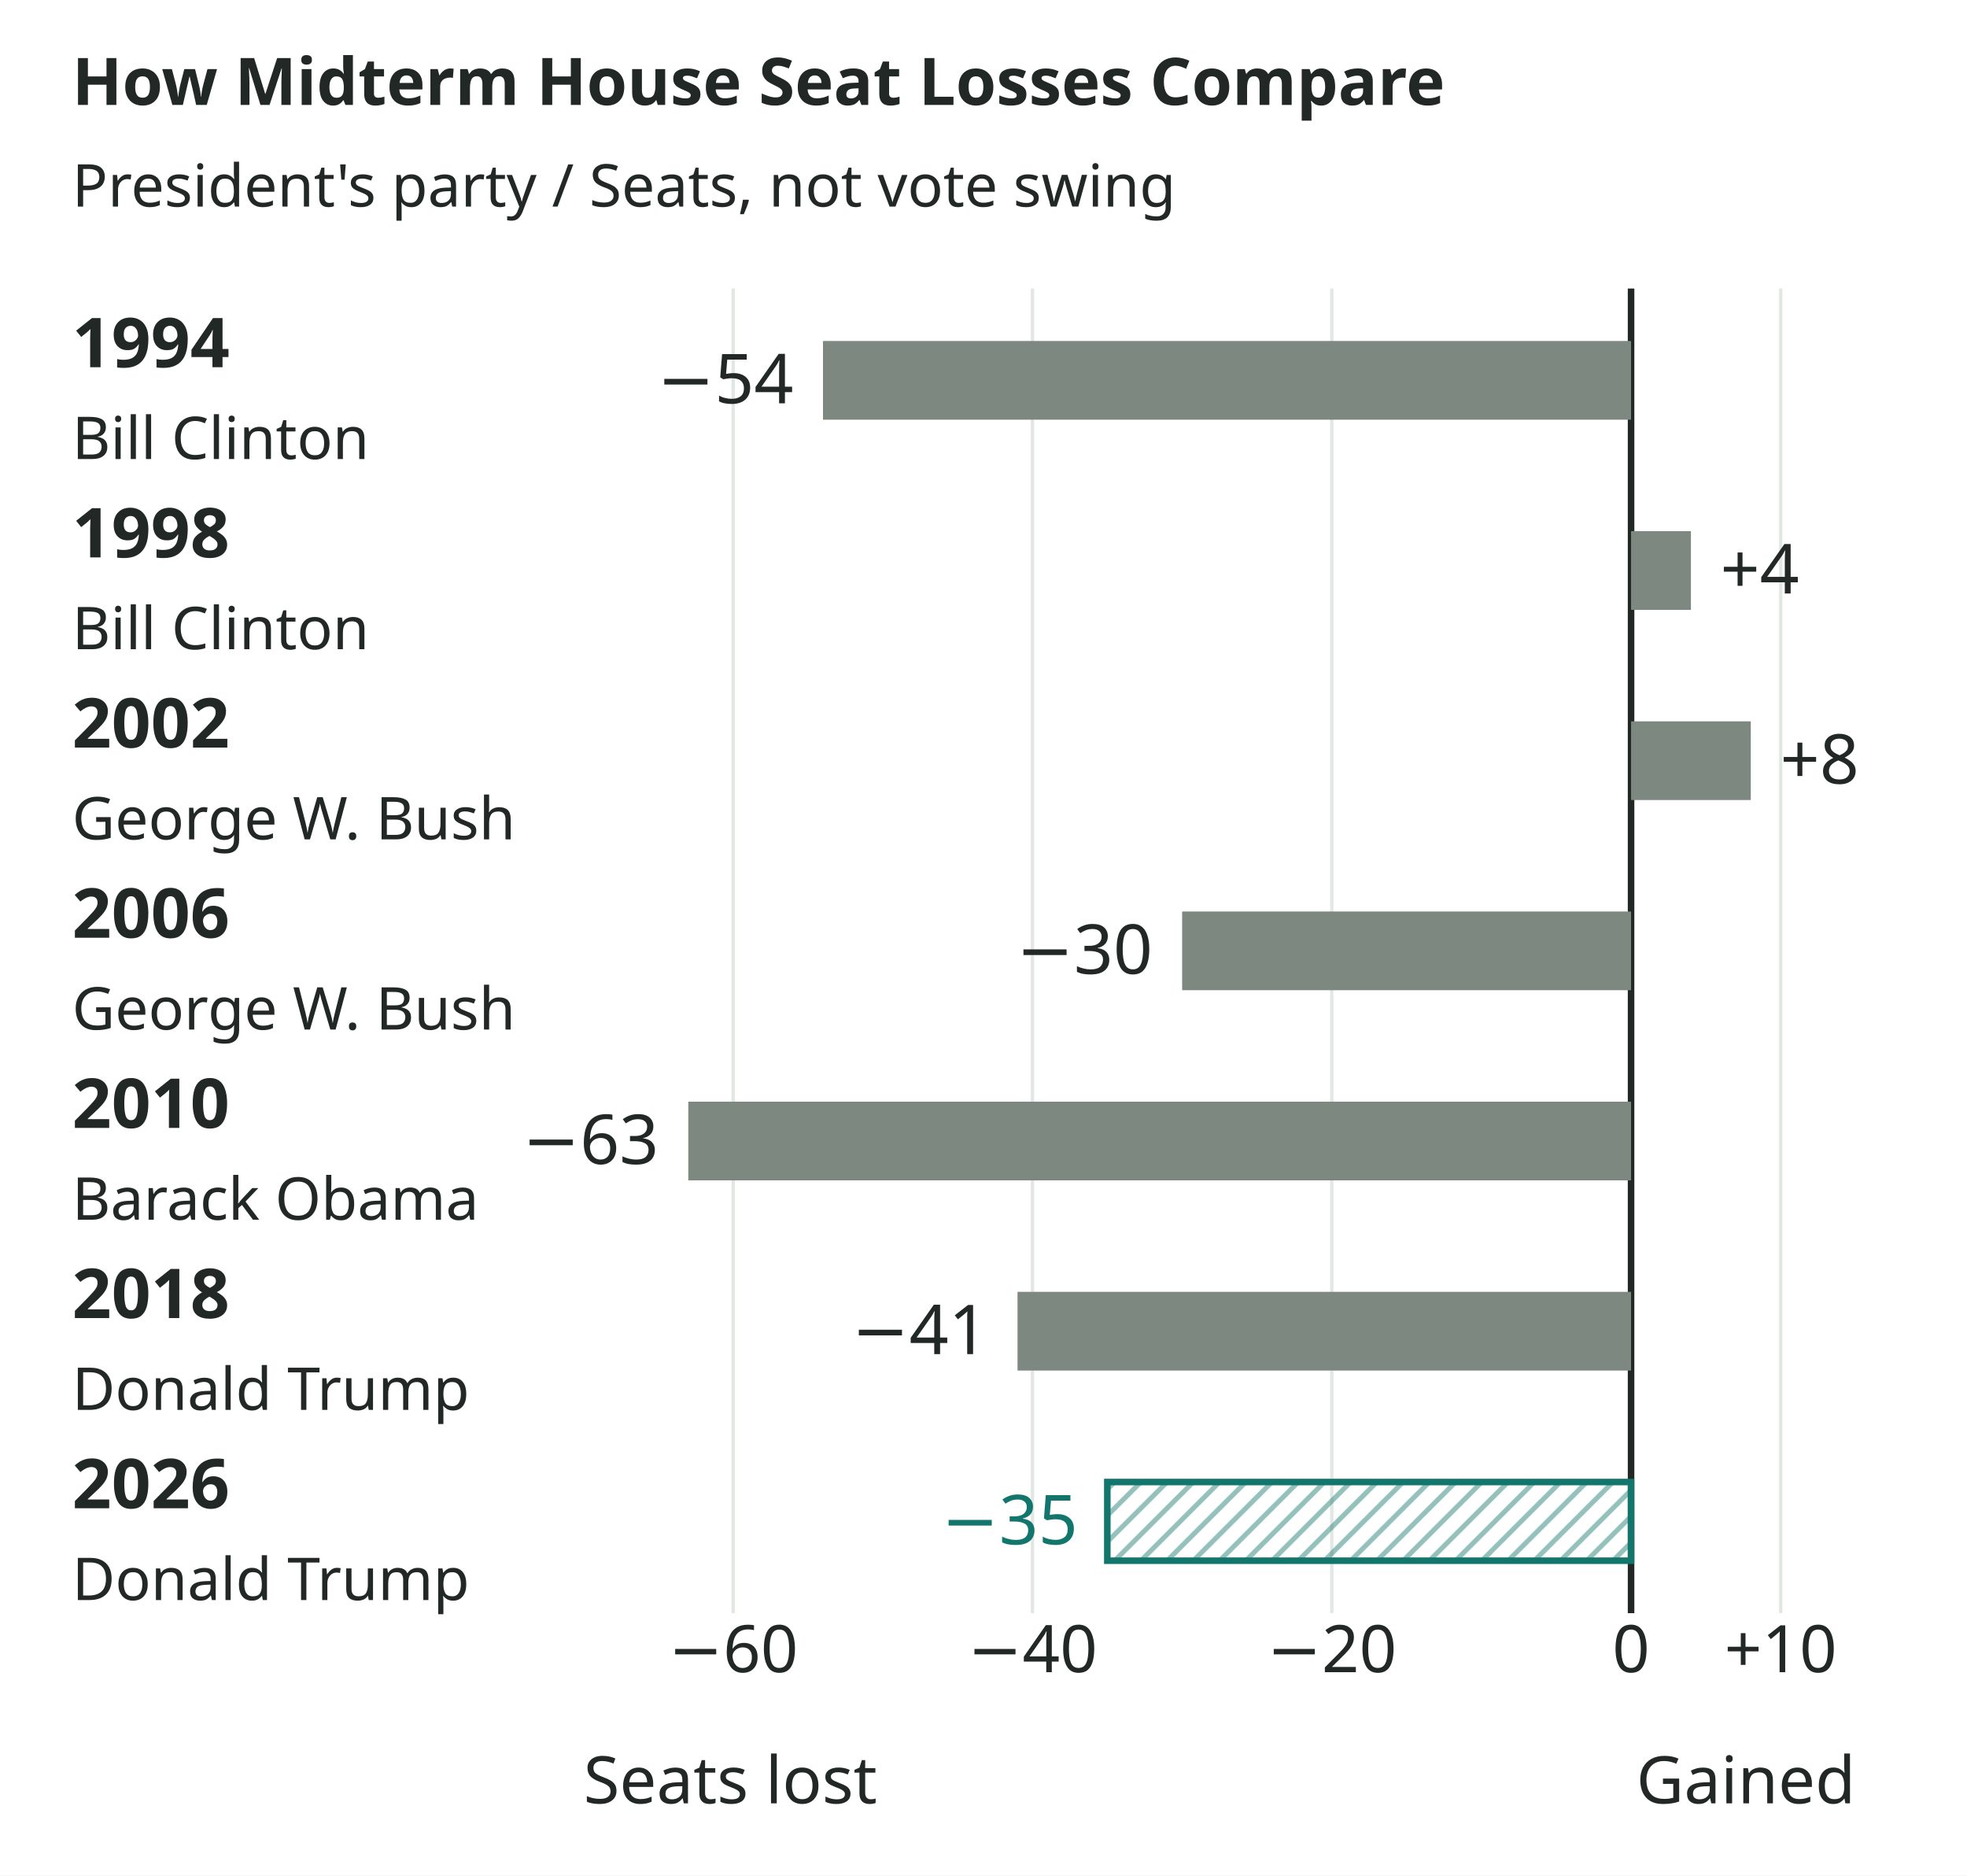
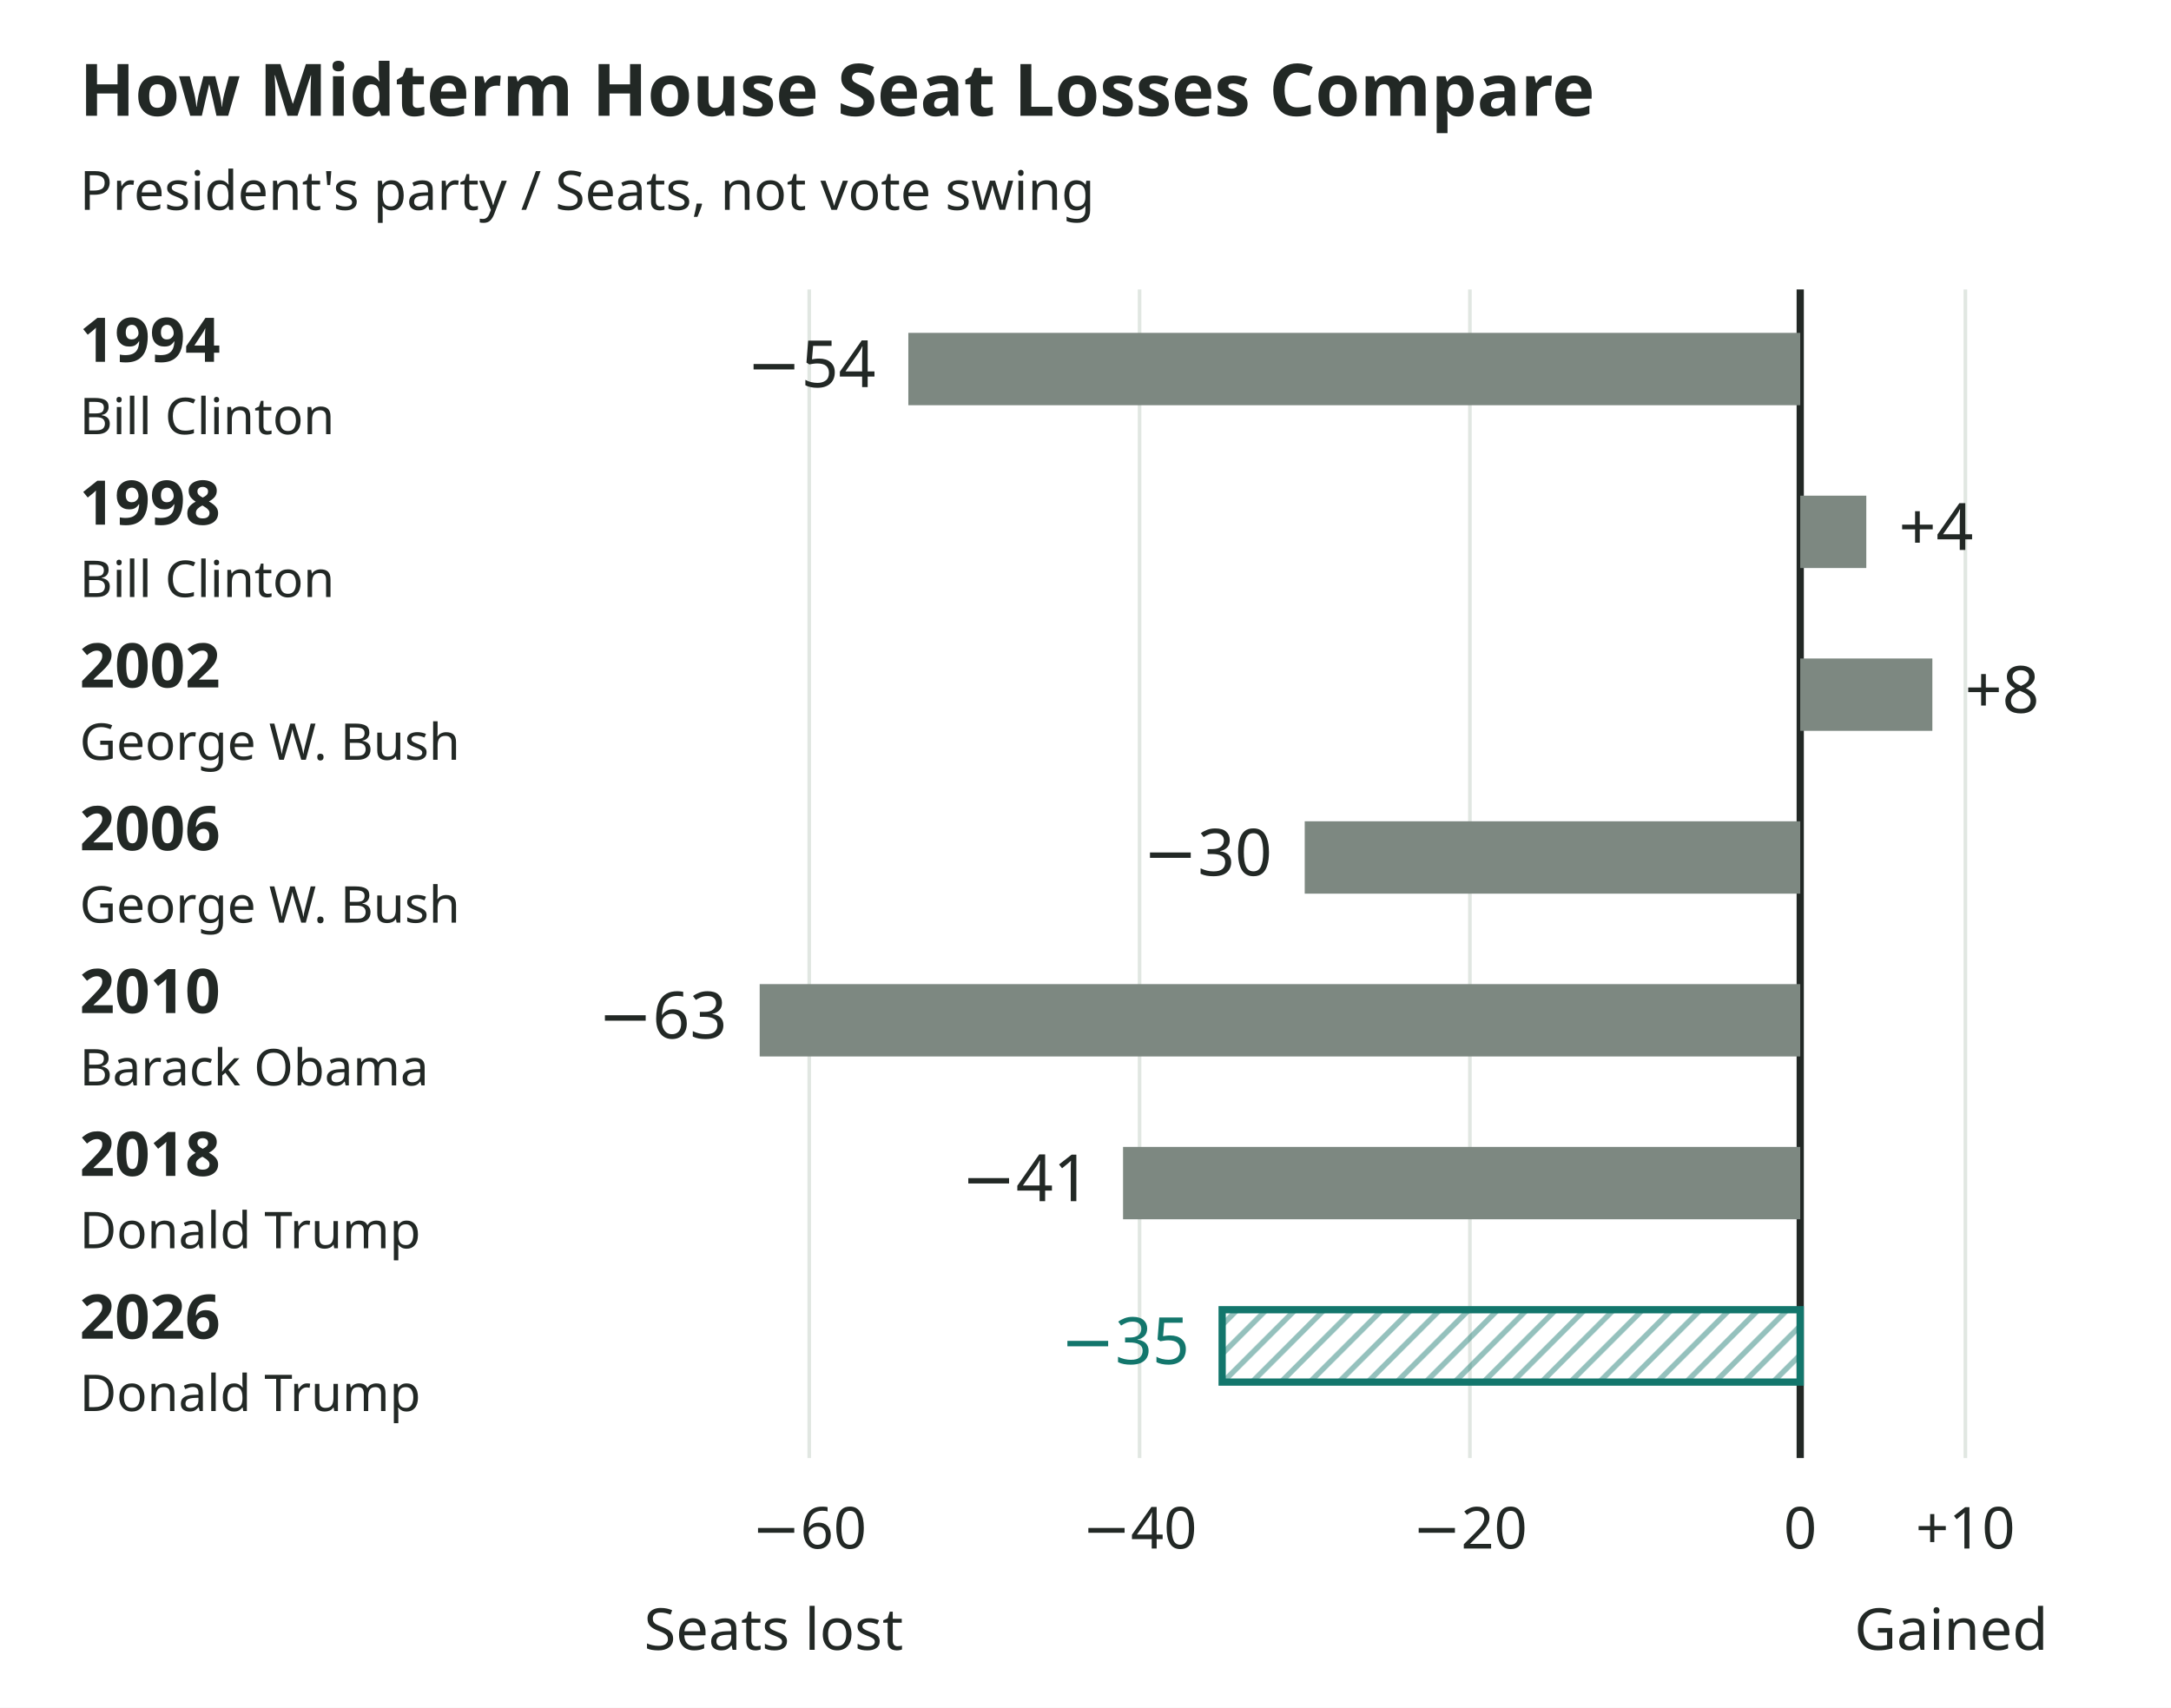
- <svg xmlns="http://www.w3.org/2000/svg" viewBox="0 0 600 572" role="img" aria-labelledby="historical-seats-title historical-seats-desc" class="midterms-chart midterms-history-chart" data-chart="historical-seats">
+ <svg xmlns="http://www.w3.org/2000/svg" viewBox="0 0 600 472" role="img" aria-labelledby="historical-seats-title historical-seats-desc" class="midterms-chart midterms-history-chart" data-chart="historical-seats">
  <style>text{font-family:"PT Sans",sans-serif;font-size:15px;fill:#222825}line{stroke:#e1e7e2;stroke-width:1}.axis{fill:#66716b;font-size:14px}.heading{font-size:20px;font-weight:700}.label{font-size:16px}.detail{font-size:13px;fill:#66716b}</style>
-   <rect width="600" height="572" fill="#ffffff" />
+   <rect width="600" height="472" fill="#ffffff" />
  <text x="22" y="32" class="heading">How Midterm House Seat Losses Compare</text>
-   <text x="22" y="63" style="font-size:18px">President's party / Seats, not vote swing</text>
+   <text x="22" y="58" style="font-size:15px">President's party / Seats, not vote swing</text>
  <defs>
    <pattern id="historical-provisional" width="8" height="8" patternUnits="userSpaceOnUse">
      <path d="M-2 2L2-2M0 8L8 0M6 10L10 6" style="stroke:#13766c;stroke-width:1.5;opacity:0.45" />
    </pattern>
  </defs>
-   <line x1="223.647" y1="88" x2="223.647" y2="492" />
-   <text x="223.647" y="510" text-anchor="middle" style="font-size:20px">−60</text>
-   <line x1="314.941" y1="88" x2="314.941" y2="492" />
-   <text x="314.941" y="510" text-anchor="middle" style="font-size:20px">−40</text>
-   <line x1="406.235" y1="88" x2="406.235" y2="492" />
-   <text x="406.235" y="510" text-anchor="middle" style="font-size:20px">−20</text>
-   <line x1="497.529" y1="88" x2="497.529" y2="492" style="stroke:#222825;stroke-width:2" />
-   <text x="497.529" y="510" text-anchor="middle" style="font-size:20px">0</text>
-   <line x1="543.176" y1="88" x2="543.176" y2="492" />
-   <text x="543.176" y="510" text-anchor="middle" style="font-size:20px">+10</text>
-   <text x="22" y="112" style="font-size:21px;font-weight:700">1994</text>
-   <text x="22" y="140" style="font-size:18px">Bill Clinton</text>
-   <rect x="251.035" y="104" width="246.494" height="24" fill="#7d8881" data-detail="1994, Bill Clinton: president's party −54 House seats. Historical election net change, American Presidency Project." />
-   <text x="242.035" y="123" text-anchor="end" style="font-size:21px;fill:#222825">−54</text>
-   <text x="22" y="170" style="font-size:21px;font-weight:700">1998</text>
-   <text x="22" y="198" style="font-size:18px">Bill Clinton</text>
-   <rect x="497.529" y="162" width="18.259" height="24" fill="#7d8881" data-detail="1998, Bill Clinton: president's party +4 House seats. Historical election net change, American Presidency Project." />
-   <text x="524.788" y="181" text-anchor="start" style="font-size:21px;fill:#222825">+4</text>
-   <text x="22" y="228" style="font-size:21px;font-weight:700">2002</text>
-   <text x="22" y="256" style="font-size:18px">George W. Bush</text>
-   <rect x="497.529" y="220" width="36.518" height="24" fill="#7d8881" data-detail="2002, George W. Bush: president's party +8 House seats. Historical election net change, American Presidency Project." />
-   <text x="543.047" y="239" text-anchor="start" style="font-size:21px;fill:#222825">+8</text>
-   <text x="22" y="286" style="font-size:21px;font-weight:700">2006</text>
-   <text x="22" y="314" style="font-size:18px">George W. Bush</text>
-   <rect x="360.588" y="278" width="136.941" height="24" fill="#7d8881" data-detail="2006, George W. Bush: president's party −30 House seats. Historical election net change, American Presidency Project." />
-   <text x="351.588" y="297" text-anchor="end" style="font-size:21px;fill:#222825">−30</text>
-   <text x="22" y="344" style="font-size:21px;font-weight:700">2010</text>
-   <text x="22" y="372" style="font-size:18px">Barack Obama</text>
-   <rect x="209.953" y="336" width="287.576" height="24" fill="#7d8881" data-detail="2010, Barack Obama: president's party −63 House seats. Historical election net change, American Presidency Project." />
-   <text x="200.953" y="355" text-anchor="end" style="font-size:21px;fill:#222825">−63</text>
-   <text x="22" y="402" style="font-size:21px;font-weight:700">2018</text>
-   <text x="22" y="430" style="font-size:18px">Donald Trump</text>
-   <rect x="310.376" y="394" width="187.153" height="24" fill="#7d8881" data-detail="2018, Donald Trump: president's party −41 House seats. Historical election net change, American Presidency Project." />
-   <text x="301.376" y="413" text-anchor="end" style="font-size:21px;fill:#222825">−41</text>
-   <text x="22" y="460" style="font-size:21px;font-weight:700">2026</text>
-   <text x="22" y="488" style="font-size:18px">Donald Trump</text>
-   <rect x="337.765" y="452" width="159.765" height="24" fill="url(#historical-provisional)" stroke="#13766c" stroke-width="2" data-detail="2026, Donald Trump: president's party −35 House seats. Net called flips in the unverified November 4 snapshot, not a final result." />
-   <text x="328.765" y="471" text-anchor="end" style="font-size:21px;fill:#13766c">−35</text>
-   <text x="178" y="550" style="font-size:20px">Seats lost</text>
-   <text x="566" y="550" text-anchor="end" style="font-size:20px">Gained</text>
+   <line x1="223.647" y1="80" x2="223.647" y2="403" />
+   <text x="223.647" y="428" text-anchor="middle" style="font-size:16px">−60</text>
+   <line x1="314.941" y1="80" x2="314.941" y2="403" />
+   <text x="314.941" y="428" text-anchor="middle" style="font-size:16px">−40</text>
+   <line x1="406.235" y1="80" x2="406.235" y2="403" />
+   <text x="406.235" y="428" text-anchor="middle" style="font-size:16px">−20</text>
+   <line x1="497.529" y1="80" x2="497.529" y2="403" style="stroke:#222825;stroke-width:2" />
+   <text x="497.529" y="428" text-anchor="middle" style="font-size:16px">0</text>
+   <line x1="543.176" y1="80" x2="543.176" y2="403" />
+   <text x="543.176" y="428" text-anchor="middle" style="font-size:16px">+10</text>
+   <text x="22" y="100" style="font-size:17px;font-weight:700">1994</text>
+   <text x="22" y="120" style="font-size:14px">Bill Clinton</text>
+   <rect x="251.035" y="92" width="246.494" height="20" fill="#7d8881" data-detail="1994, Bill Clinton: president's party −54 House seats. Historical election net change, American Presidency Project." />
+   <text x="242.035" y="107" text-anchor="end" style="font-size:18px;fill:#222825">−54</text>
+   <text x="22" y="145" style="font-size:17px;font-weight:700">1998</text>
+   <text x="22" y="165" style="font-size:14px">Bill Clinton</text>
+   <rect x="497.529" y="137" width="18.259" height="20" fill="#7d8881" data-detail="1998, Bill Clinton: president's party +4 House seats. Historical election net change, American Presidency Project." />
+   <text x="524.788" y="152" text-anchor="start" style="font-size:18px;fill:#222825">+4</text>
+   <text x="22" y="190" style="font-size:17px;font-weight:700">2002</text>
+   <text x="22" y="210" style="font-size:14px">George W. Bush</text>
+   <rect x="497.529" y="182" width="36.518" height="20" fill="#7d8881" data-detail="2002, George W. Bush: president's party +8 House seats. Historical election net change, American Presidency Project." />
+   <text x="543.047" y="197" text-anchor="start" style="font-size:18px;fill:#222825">+8</text>
+   <text x="22" y="235" style="font-size:17px;font-weight:700">2006</text>
+   <text x="22" y="255" style="font-size:14px">George W. Bush</text>
+   <rect x="360.588" y="227" width="136.941" height="20" fill="#7d8881" data-detail="2006, George W. Bush: president's party −30 House seats. Historical election net change, American Presidency Project." />
+   <text x="351.588" y="242" text-anchor="end" style="font-size:18px;fill:#222825">−30</text>
+   <text x="22" y="280" style="font-size:17px;font-weight:700">2010</text>
+   <text x="22" y="300" style="font-size:14px">Barack Obama</text>
+   <rect x="209.953" y="272" width="287.576" height="20" fill="#7d8881" data-detail="2010, Barack Obama: president's party −63 House seats. Historical election net change, American Presidency Project." />
+   <text x="200.953" y="287" text-anchor="end" style="font-size:18px;fill:#222825">−63</text>
+   <text x="22" y="325" style="font-size:17px;font-weight:700">2018</text>
+   <text x="22" y="345" style="font-size:14px">Donald Trump</text>
+   <rect x="310.376" y="317" width="187.153" height="20" fill="#7d8881" data-detail="2018, Donald Trump: president's party −41 House seats. Historical election net change, American Presidency Project." />
+   <text x="301.376" y="332" text-anchor="end" style="font-size:18px;fill:#222825">−41</text>
+   <text x="22" y="370" style="font-size:17px;font-weight:700">2026</text>
+   <text x="22" y="390" style="font-size:14px">Donald Trump</text>
+   <rect x="337.765" y="362" width="159.765" height="20" fill="url(#historical-provisional)" stroke="#13766c" stroke-width="2" data-detail="2026, Donald Trump: president's party −35 House seats. Net called flips in the unverified November 4 snapshot, not a final result." />
+   <text x="328.765" y="377" text-anchor="end" style="font-size:18px;fill:#13766c">−35</text>
+   <text x="178" y="456" style="font-size:16px">Seats lost</text>
+   <text x="566" y="456" text-anchor="end" style="font-size:16px">Gained</text>
</svg>
